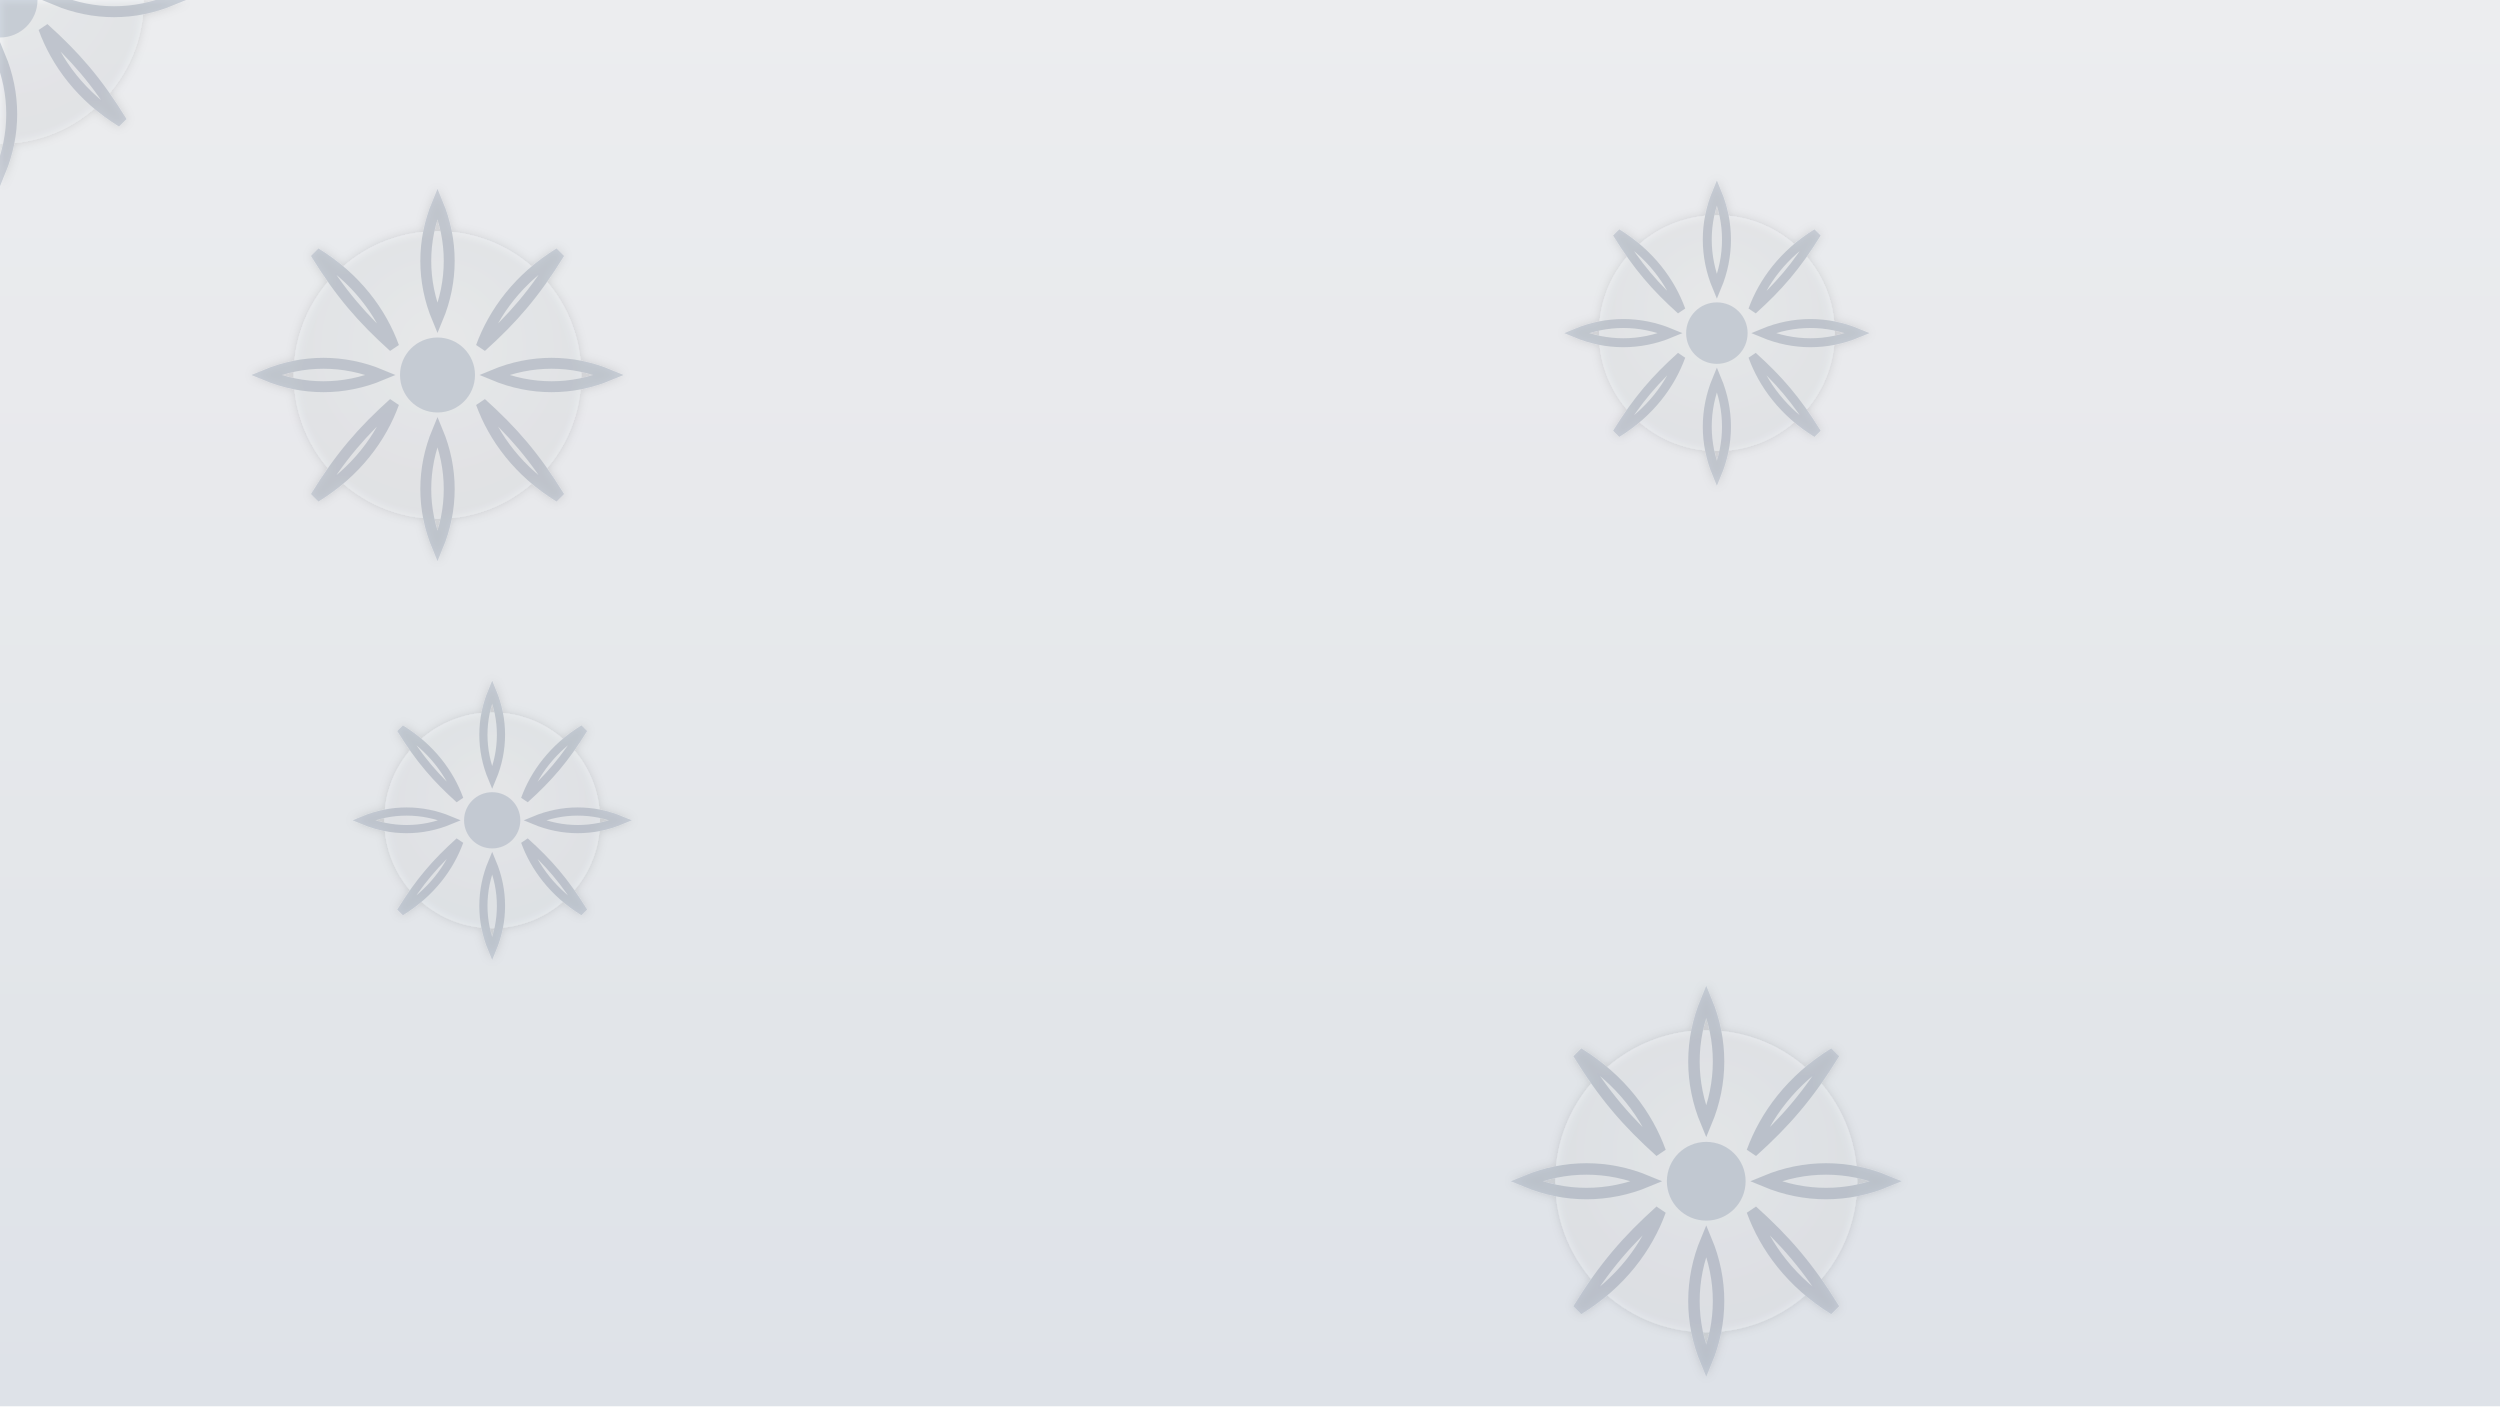
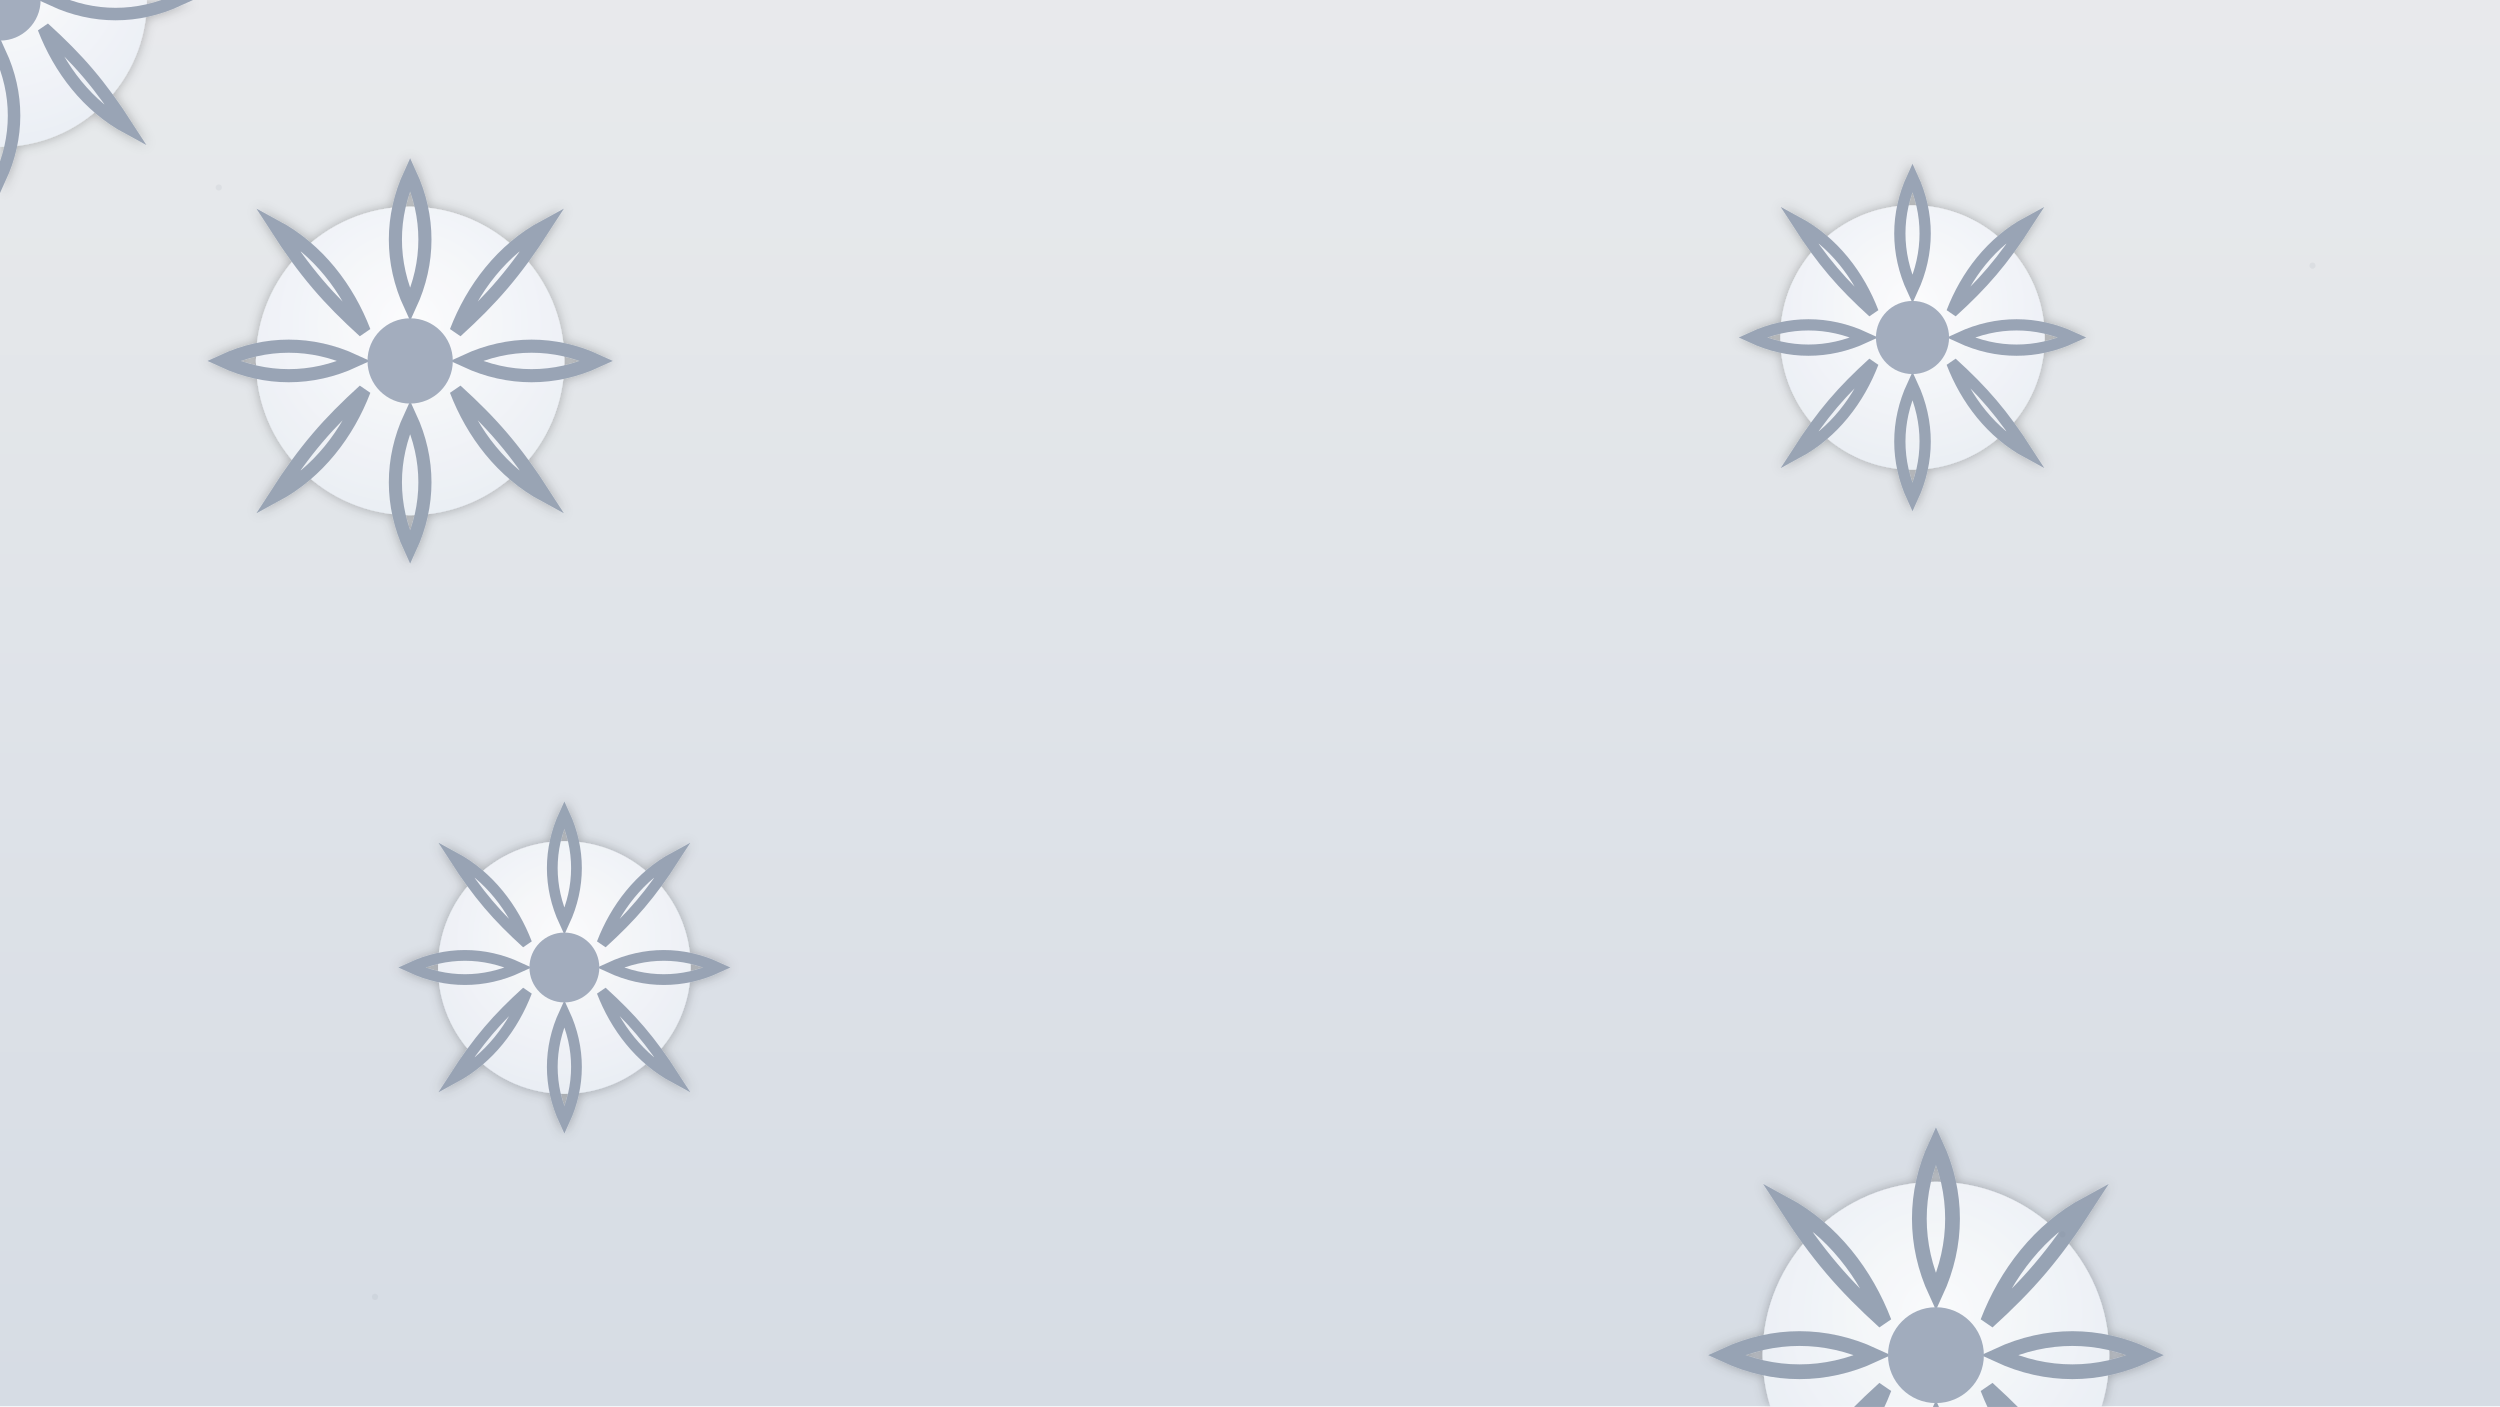
<svg xmlns="http://www.w3.org/2000/svg" width="1600" height="900" viewBox="0 0 1600 900">
  <defs>
    <linearGradient id="bg" x1="0" x2="0" y1="0" y2="1">
-       <stop offset="0" stop-color="#f6f7f9" />
-       <stop offset="1" stop-color="#e7ebf1" />
+       <stop offset="0" stop-color="#f2f4f7" />
+       <stop offset="1" stop-color="#e0e6ee" />
    </linearGradient>
-     <radialGradient id="petal" cx="50%" cy="40%" r="70%">
+     <radialGradient id="petal" cx="50%" cy="38%" r="72%">
      <stop offset="0" stop-color="#ffffff" />
-       <stop offset="1" stop-color="#eef2f6" />
+       <stop offset="1" stop-color="#e8edf4" />
    </radialGradient>
-     <filter id="shadow" x="-30%" y="-30%" width="160%" height="160%">
-       <feGaussianBlur stdDeviation="3.2" />
-       <feColorMatrix type="matrix" values="         0 0 0 0 0         0 0 0 0 0         0 0 0 0 0         0 0 0 .22 0" />
-       <feBlend in2="SourceGraphic" mode="normal" />
+     <filter id="shadow" x="-35%" y="-35%" width="170%" height="170%">
+       <feGaussianBlur stdDeviation="3.6" result="b" />
+       <feColorMatrix in="b" type="matrix" values="         0 0 0 0 0         0 0 0 0 0         0 0 0 0 0         0 0 0 .30 0" result="s" />
+       <feBlend in="SourceGraphic" in2="s" mode="normal" />
    </filter>
  </defs>
  <rect width="1600" height="900" fill="url(#bg)" />
-   <rect width="1600" height="900" fill="#000" opacity="0.04" />
-   <g opacity="0.55" filter="url(#shadow)">
+   <rect width="1600" height="900" fill="#000" opacity="0.045" />
+   <g opacity="0.88" filter="url(#shadow)">
    <g id="flower">
-       <circle r="92" fill="url(#petal)" />
-       <g fill="none" stroke="#aeb7c5" stroke-width="7" stroke-linecap="round">
-         <path d="M0-110 C10-86 10-60 0-36 C-10-60 -10-86 0-110Z" />
-         <path d="M0 110 C10 86 10 60 0 36 C-10 60 -10 86 0 110Z" />
-         <path d="M110 0 C86 10 60 10 36 0 C60 -10 86 -10 110 0Z" />
-         <path d="M-110 0 C-86 10 -60 10 -36 0 C-60 -10 -86 -10 -110 0Z" />
-         <path d="M78-78 C62-52 48-36 28-18 C36-40 52-62 78-78Z" />
-         <path d="M-78-78 C-62-52 -48-36 -28-18 C-36-40 -52-62 -78-78Z" />
-         <path d="M78 78 C62 52 48 36 28 18 C36 40 52 62 78 78Z" />
-         <path d="M-78 78 C-62 52 -48 36 -28 18 C-36 40 -52 62 -78 78Z" />
+       <circle r="94" fill="url(#petal)" />
+       <g fill="none" stroke="#8f9bad" stroke-width="8" stroke-linecap="round">
+         <path d="M0-114 C12-88 12-60 0-34 C-12-60 -12-88 0-114Z" />
+         <path d="M0 114 C12 88 12 60 0 34 C-12 60 -12 88 0 114Z" />
+         <path d="M114 0 C88 12 60 12 34 0 C60 -12 88 -12 114 0Z" />
+         <path d="M-114 0 C-88 12 -60 12 -34 0 C-60 -12 -88 -12 -114 0Z" />
+         <path d="M82-82 C64-54 50-38 28-18 C38-44 56-68 82-82Z" />
+         <path d="M-82-82 C-64-54 -50-38 -28-18 C-38-44 -56-68 -82-82Z" />
+         <path d="M82 82 C64 54 50 38 28 18 C38 44 56 68 82 82Z" />
+         <path d="M-82 82 C-64 54 -50 38 -28 18 C-38 44 -56 68 -82 82Z" />
      </g>
-       <circle r="24" fill="#bcc6d4" />
+       <circle r="26" fill="#9aa6b8" />
    </g>
-     <use href="#flower" x="280" y="240" />
-     <use href="#flower" x="1340" y="260" transform="scale(0.82)" />
-     <use href="#flower" x="1040" y="720" transform="scale(1.05)" />
-     <use href="#flower" x="420" y="700" transform="scale(0.75)" />
+     <use href="#flower" x="250" y="220" transform="scale(1.05)" />
+     <use href="#flower" x="1360" y="240" transform="scale(0.90)" />
+     <use href="#flower" x="1050" y="735" transform="scale(1.18)" />
+     <use href="#flower" x="420" y="720" transform="scale(0.86)" />
+   </g>
+   <g opacity="0.08">
+     <circle cx="140" cy="120" r="2" fill="#6b7280" />
+     <circle cx="1480" cy="170" r="2" fill="#6b7280" />
+     <circle cx="1320" cy="790" r="2" fill="#6b7280" />
+     <circle cx="240" cy="830" r="2" fill="#6b7280" />
  </g>
</svg>
